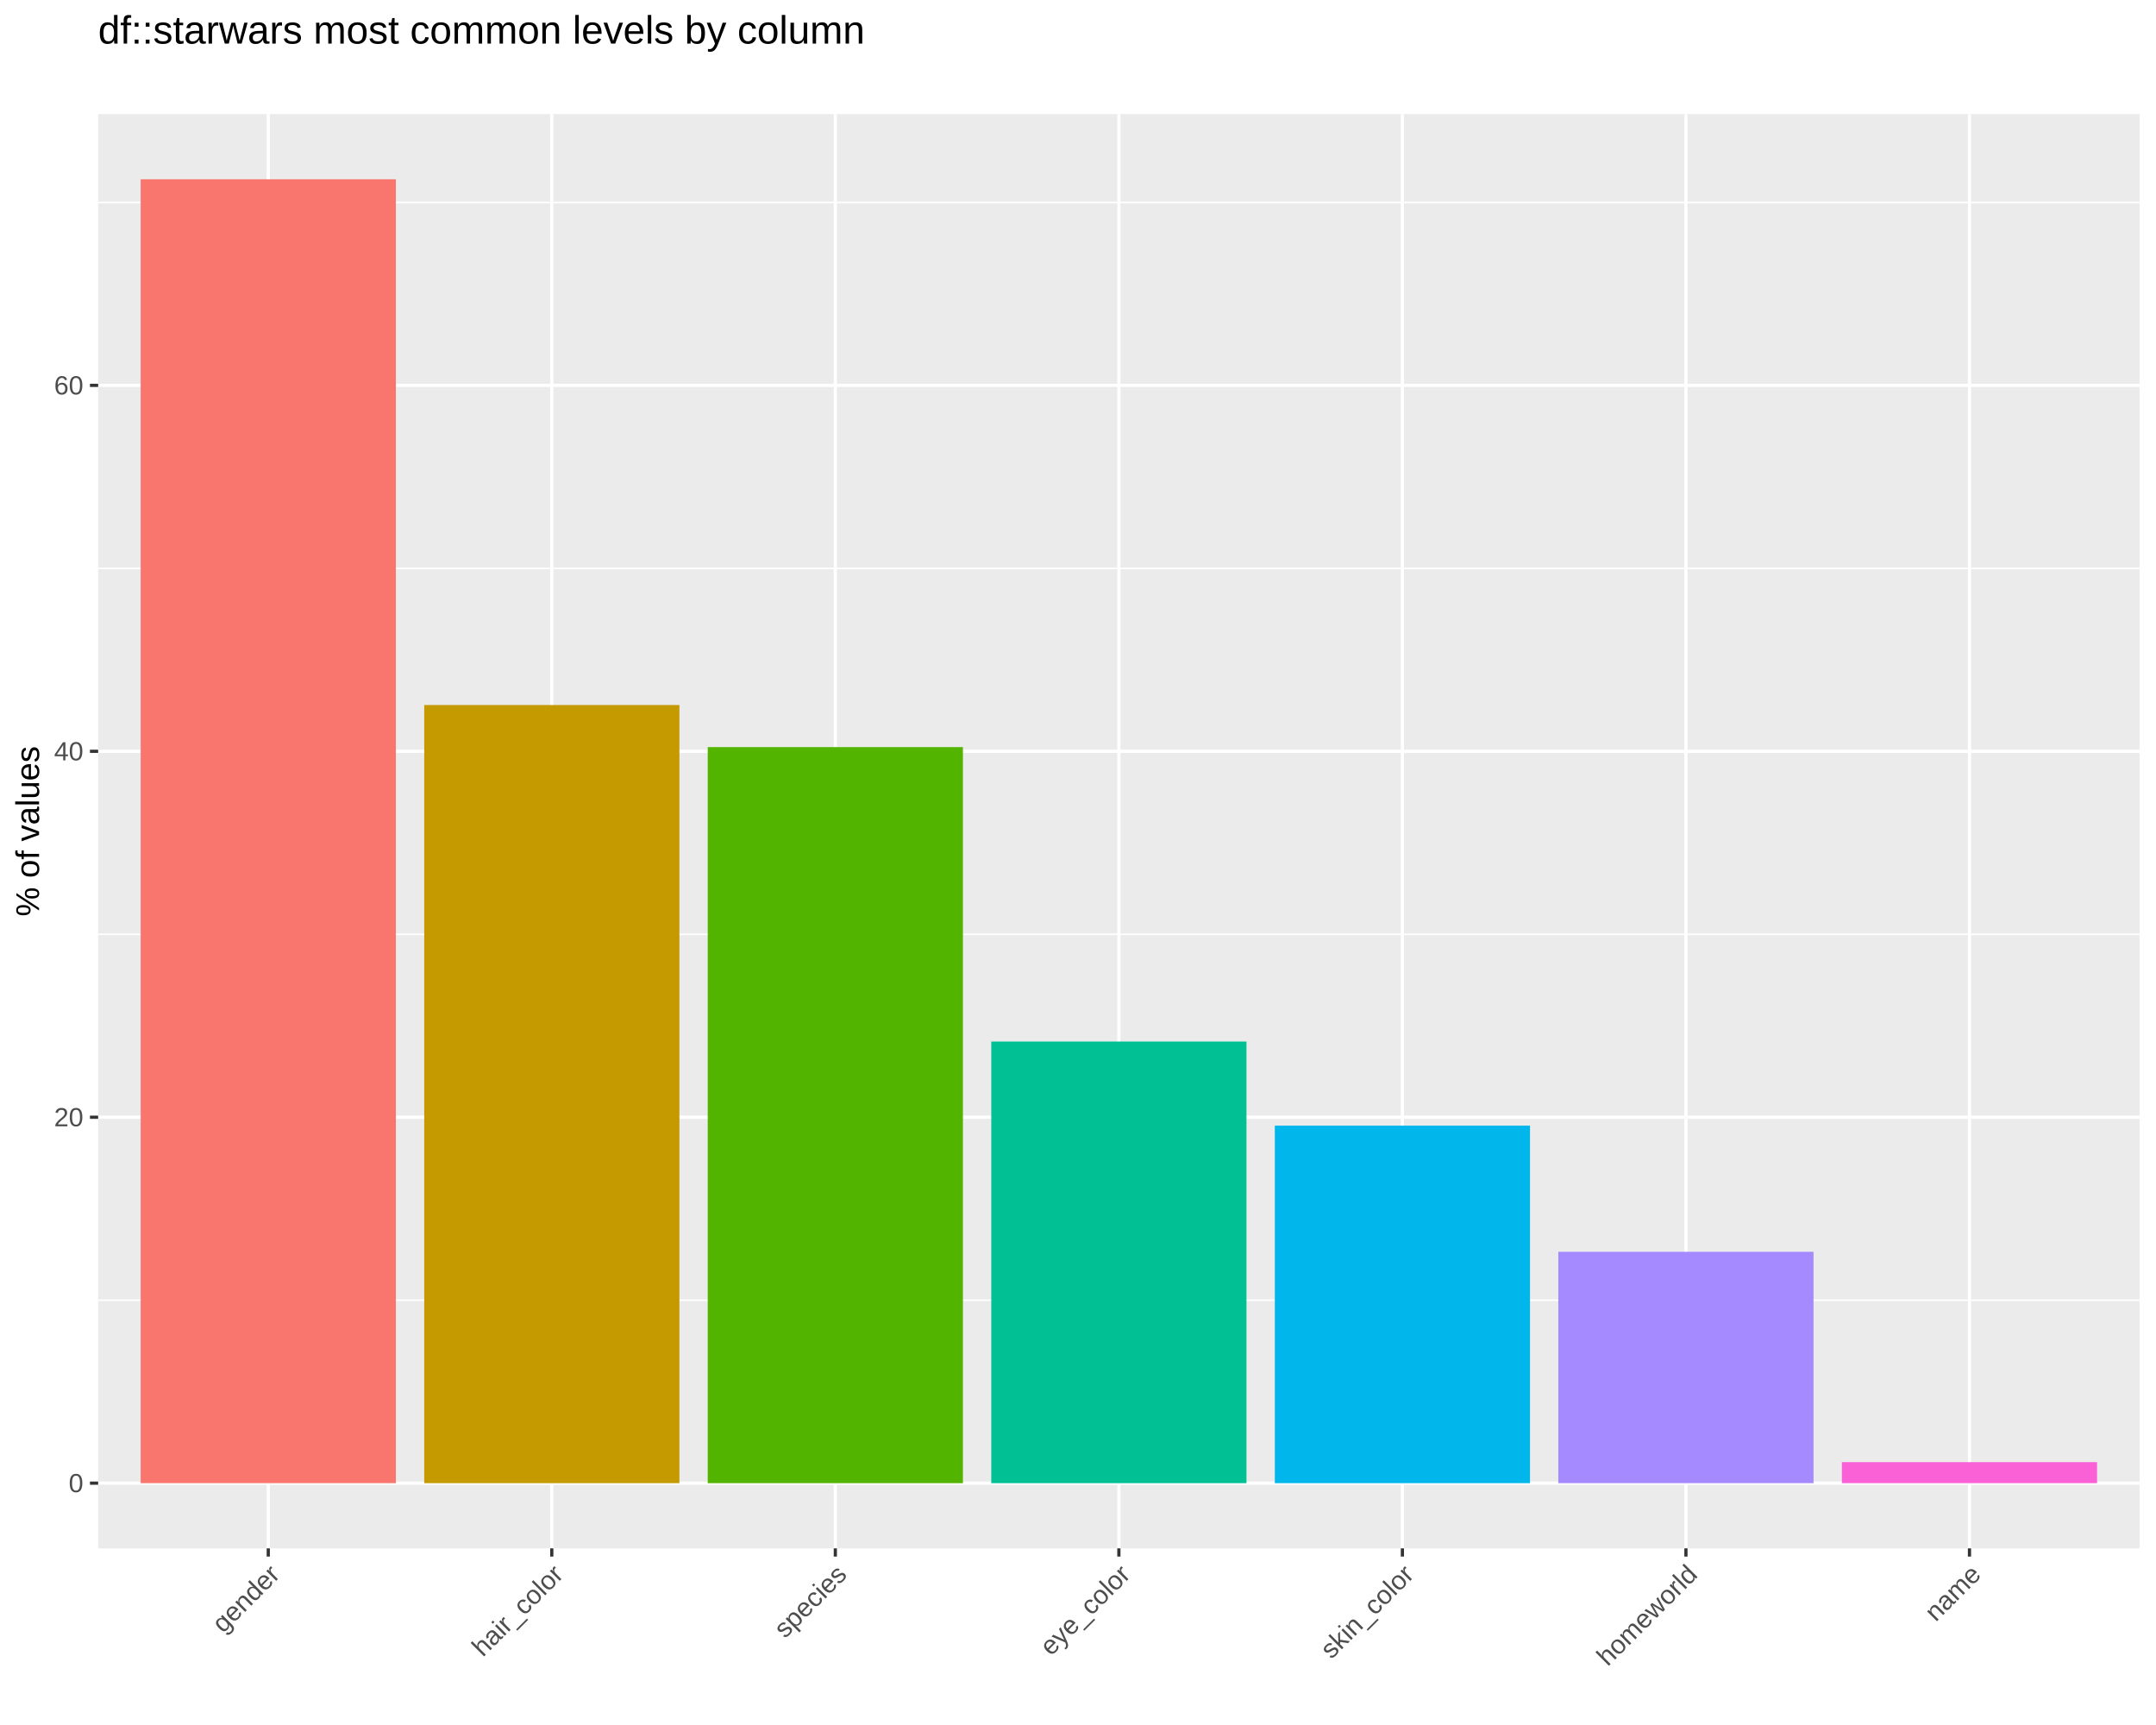
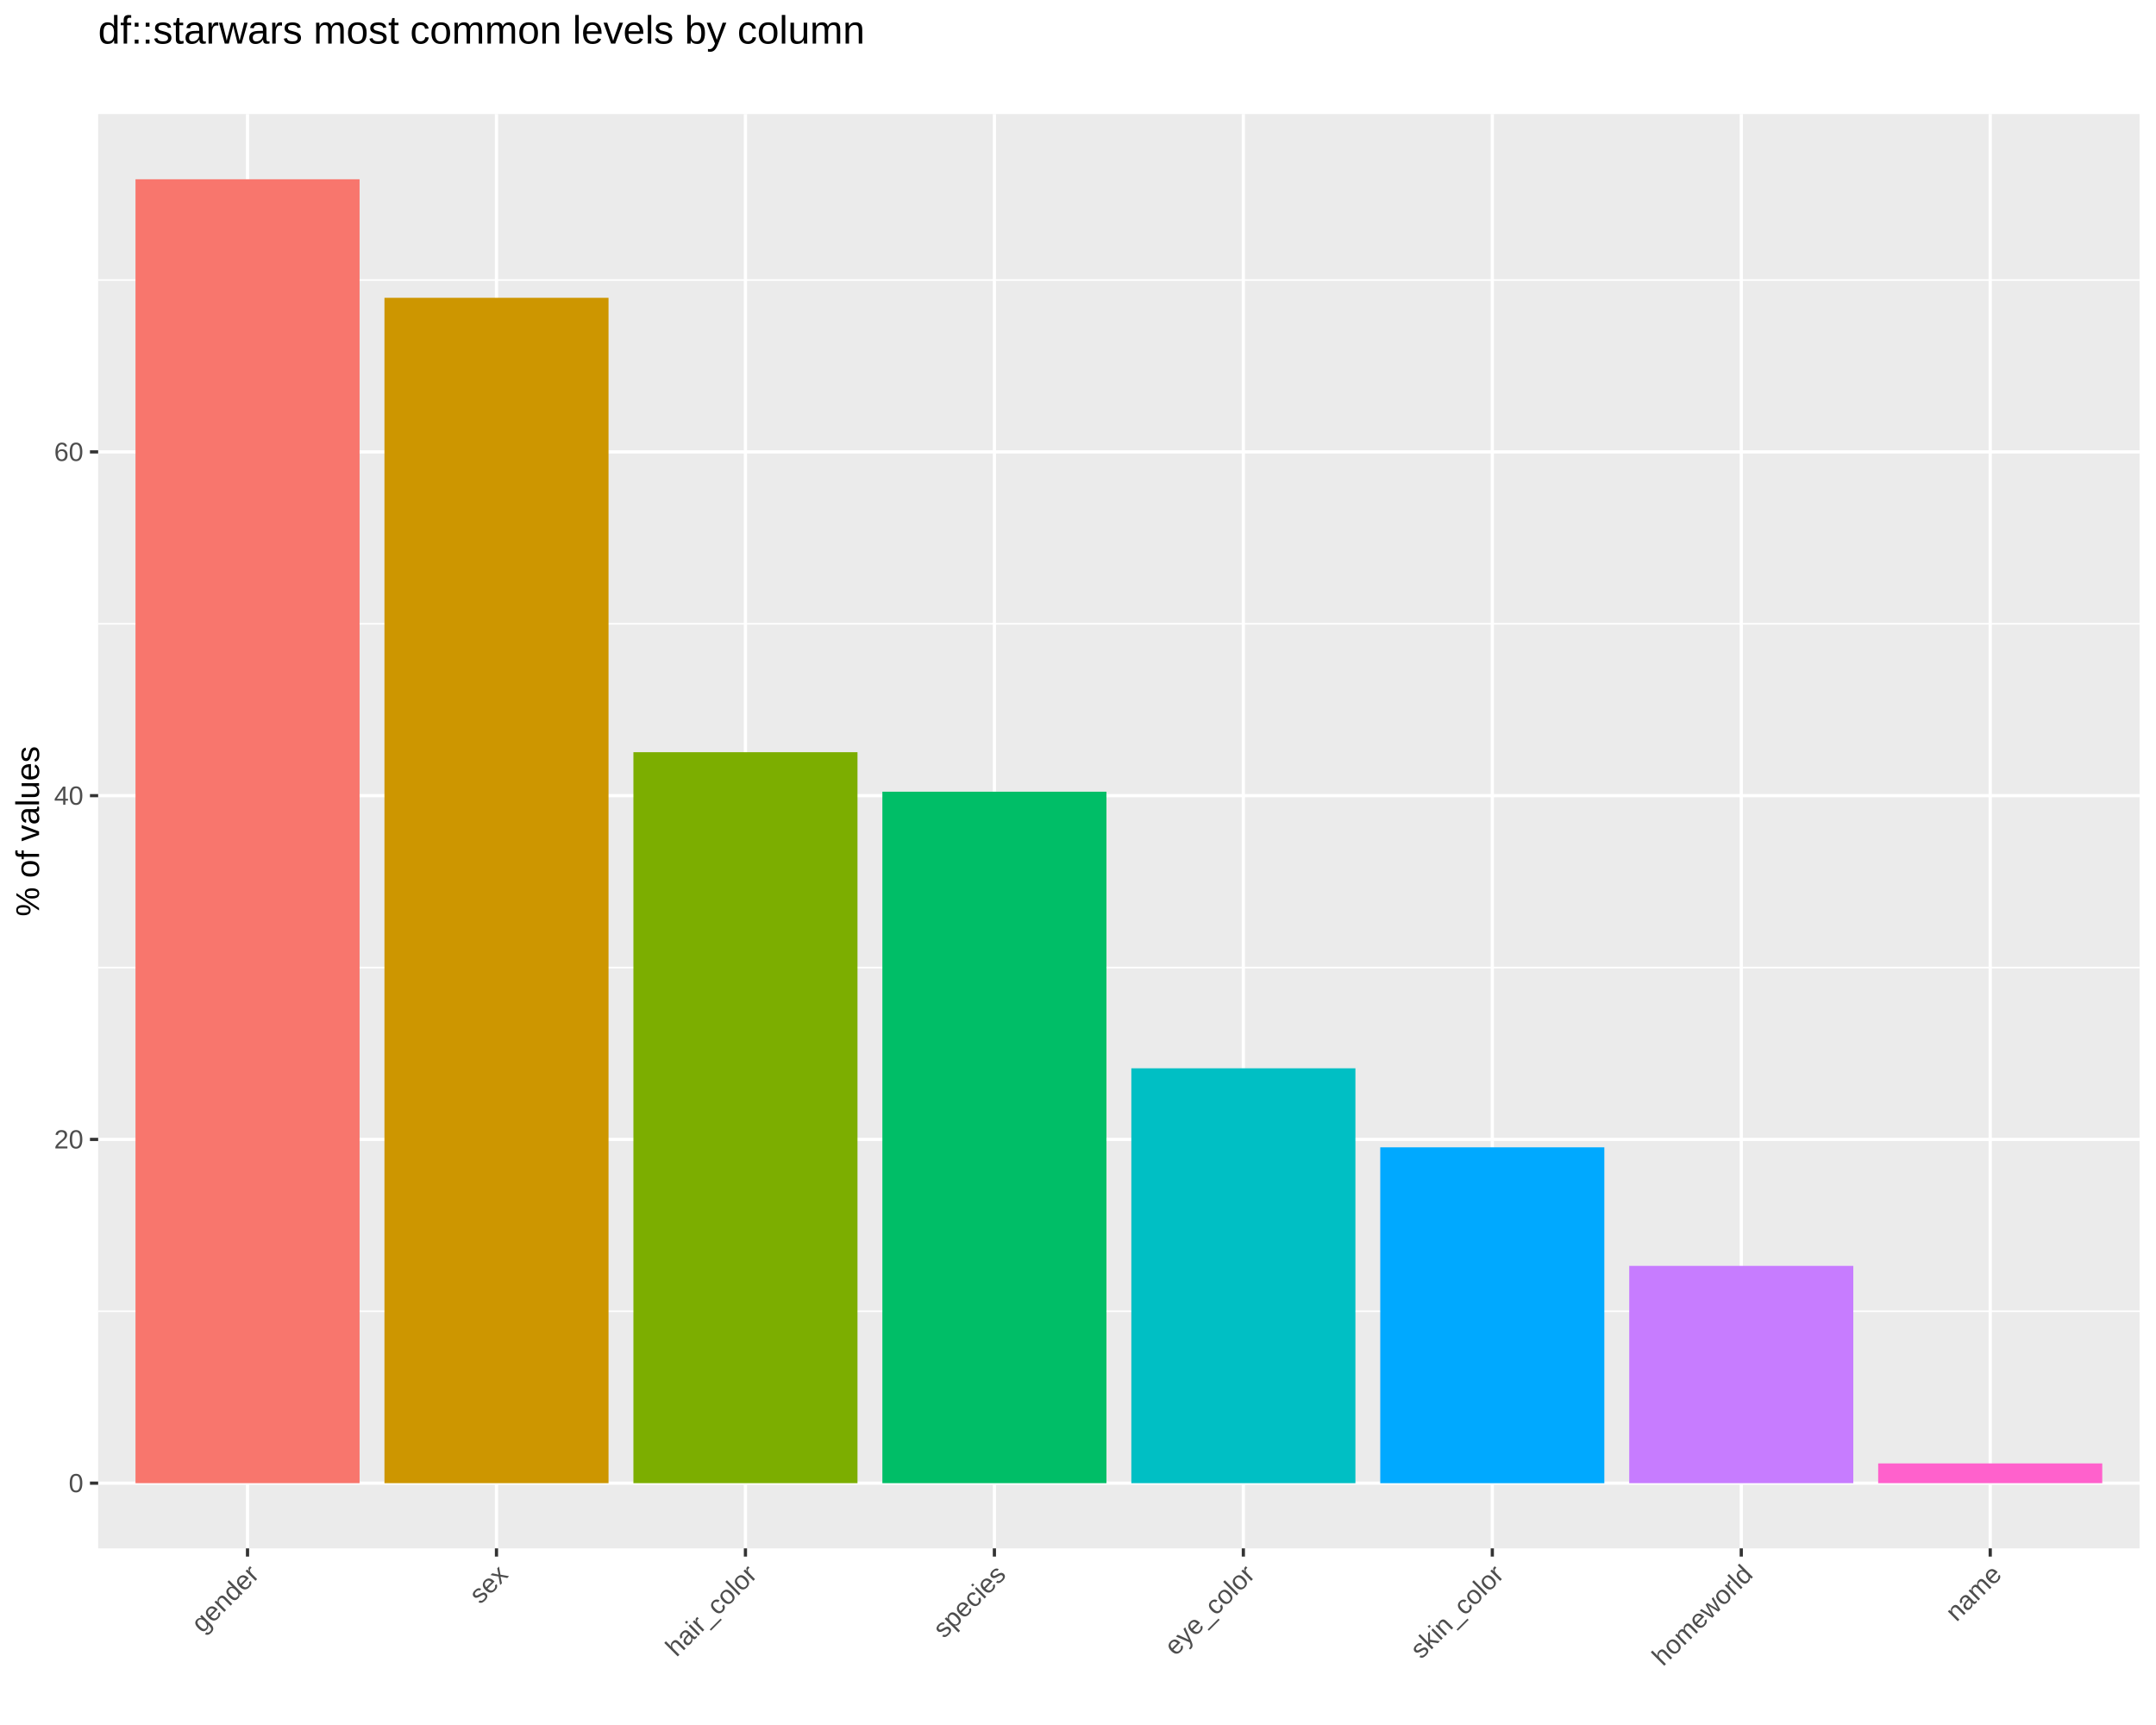
<svg xmlns="http://www.w3.org/2000/svg" viewBox="0 0 720.00 576.00">
  <defs>
    <style type="text/css">
    line, polyline, polygon, path, rect, circle {
      fill: none;
      stroke: #000000;
      stroke-linecap: round;
      stroke-linejoin: round;
      stroke-miterlimit: 10.00;
    }
  </style>
  </defs>
  <rect width="100%" height="100%" style="stroke: none; fill: #FFFFFF;" />
  <rect x="0.00" y="0.00" width="720.00" height="576.00" style="stroke-width: 1.07; stroke: #FFFFFF; fill: #FFFFFF;" />
  <defs>
    <clipPath id="cpMzIuNzh8NzE0LjUyfDUxNy4wMnwzOC4wOQ==">
      <rect x="32.78" y="38.09" width="681.74" height="478.93" />
    </clipPath>
  </defs>
  <rect x="32.78" y="38.09" width="681.74" height="478.93" style="stroke-width: 1.07; stroke: none; fill: #EBEBEB;" clip-path="url(#cpMzIuNzh8NzE0LjUyfDUxNy4wMnwzOC4wOQ==)" />
-   <polyline points="32.78,434.16 714.52,434.16 " style="stroke-width: 0.53; stroke: #FFFFFF; stroke-linecap: butt;" clip-path="url(#cpMzIuNzh8NzE0LjUyfDUxNy4wMnwzOC4wOQ==)" />
-   <polyline points="32.78,311.97 714.52,311.97 " style="stroke-width: 0.53; stroke: #FFFFFF; stroke-linecap: butt;" clip-path="url(#cpMzIuNzh8NzE0LjUyfDUxNy4wMnwzOC4wOQ==)" />
-   <polyline points="32.78,189.78 714.52,189.78 " style="stroke-width: 0.53; stroke: #FFFFFF; stroke-linecap: butt;" clip-path="url(#cpMzIuNzh8NzE0LjUyfDUxNy4wMnwzOC4wOQ==)" />
-   <polyline points="32.78,67.59 714.52,67.59 " style="stroke-width: 0.53; stroke: #FFFFFF; stroke-linecap: butt;" clip-path="url(#cpMzIuNzh8NzE0LjUyfDUxNy4wMnwzOC4wOQ==)" />
+   <polyline points="32.78,437.86 714.52,437.86 " style="stroke-width: 0.53; stroke: #FFFFFF; stroke-linecap: butt;" clip-path="url(#cpMzIuNzh8NzE0LjUyfDUxNy4wMnwzOC4wOQ==)" />
+   <polyline points="32.78,323.08 714.52,323.08 " style="stroke-width: 0.53; stroke: #FFFFFF; stroke-linecap: butt;" clip-path="url(#cpMzIuNzh8NzE0LjUyfDUxNy4wMnwzOC4wOQ==)" />
+   <polyline points="32.78,208.29 714.52,208.29 " style="stroke-width: 0.53; stroke: #FFFFFF; stroke-linecap: butt;" clip-path="url(#cpMzIuNzh8NzE0LjUyfDUxNy4wMnwzOC4wOQ==)" />
+   <polyline points="32.78,93.51 714.52,93.51 " style="stroke-width: 0.53; stroke: #FFFFFF; stroke-linecap: butt;" clip-path="url(#cpMzIuNzh8NzE0LjUyfDUxNy4wMnwzOC4wOQ==)" />
  <polyline points="32.78,495.25 714.52,495.25 " style="stroke-width: 1.07; stroke: #FFFFFF; stroke-linecap: butt;" clip-path="url(#cpMzIuNzh8NzE0LjUyfDUxNy4wMnwzOC4wOQ==)" />
-   <polyline points="32.78,373.06 714.52,373.06 " style="stroke-width: 1.07; stroke: #FFFFFF; stroke-linecap: butt;" clip-path="url(#cpMzIuNzh8NzE0LjUyfDUxNy4wMnwzOC4wOQ==)" />
-   <polyline points="32.78,250.87 714.52,250.87 " style="stroke-width: 1.07; stroke: #FFFFFF; stroke-linecap: butt;" clip-path="url(#cpMzIuNzh8NzE0LjUyfDUxNy4wMnwzOC4wOQ==)" />
-   <polyline points="32.78,128.68 714.52,128.68 " style="stroke-width: 1.07; stroke: #FFFFFF; stroke-linecap: butt;" clip-path="url(#cpMzIuNzh8NzE0LjUyfDUxNy4wMnwzOC4wOQ==)" />
-   <polyline points="89.59,517.02 89.59,38.09 " style="stroke-width: 1.07; stroke: #FFFFFF; stroke-linecap: butt;" clip-path="url(#cpMzIuNzh8NzE0LjUyfDUxNy4wMnwzOC4wOQ==)" />
-   <polyline points="184.27,517.02 184.27,38.09 " style="stroke-width: 1.07; stroke: #FFFFFF; stroke-linecap: butt;" clip-path="url(#cpMzIuNzh8NzE0LjUyfDUxNy4wMnwzOC4wOQ==)" />
-   <polyline points="278.96,517.02 278.96,38.09 " style="stroke-width: 1.07; stroke: #FFFFFF; stroke-linecap: butt;" clip-path="url(#cpMzIuNzh8NzE0LjUyfDUxNy4wMnwzOC4wOQ==)" />
-   <polyline points="373.65,517.02 373.65,38.09 " style="stroke-width: 1.07; stroke: #FFFFFF; stroke-linecap: butt;" clip-path="url(#cpMzIuNzh8NzE0LjUyfDUxNy4wMnwzOC4wOQ==)" />
-   <polyline points="468.33,517.02 468.33,38.09 " style="stroke-width: 1.07; stroke: #FFFFFF; stroke-linecap: butt;" clip-path="url(#cpMzIuNzh8NzE0LjUyfDUxNy4wMnwzOC4wOQ==)" />
-   <polyline points="563.02,517.02 563.02,38.09 " style="stroke-width: 1.07; stroke: #FFFFFF; stroke-linecap: butt;" clip-path="url(#cpMzIuNzh8NzE0LjUyfDUxNy4wMnwzOC4wOQ==)" />
-   <polyline points="657.71,517.02 657.71,38.09 " style="stroke-width: 1.07; stroke: #FFFFFF; stroke-linecap: butt;" clip-path="url(#cpMzIuNzh8NzE0LjUyfDUxNy4wMnwzOC4wOQ==)" />
-   <rect x="46.98" y="59.86" width="85.22" height="435.39" style="stroke-width: 1.07; stroke: none; stroke-linecap: square; stroke-linejoin: miter; fill: #F8766D;" clip-path="url(#cpMzIuNzh8NzE0LjUyfDUxNy4wMnwzOC4wOQ==)" />
-   <rect x="141.67" y="235.42" width="85.22" height="259.83" style="stroke-width: 1.07; stroke: none; stroke-linecap: square; stroke-linejoin: miter; fill: #C49A00;" clip-path="url(#cpMzIuNzh8NzE0LjUyfDUxNy4wMnwzOC4wOQ==)" />
-   <rect x="236.35" y="249.47" width="85.22" height="245.78" style="stroke-width: 1.07; stroke: none; stroke-linecap: square; stroke-linejoin: miter; fill: #53B400;" clip-path="url(#cpMzIuNzh8NzE0LjUyfDUxNy4wMnwzOC4wOQ==)" />
-   <rect x="331.04" y="347.78" width="85.22" height="147.47" style="stroke-width: 1.07; stroke: none; stroke-linecap: square; stroke-linejoin: miter; fill: #00C094;" clip-path="url(#cpMzIuNzh8NzE0LjUyfDUxNy4wMnwzOC4wOQ==)" />
-   <rect x="425.73" y="375.87" width="85.22" height="119.38" style="stroke-width: 1.07; stroke: none; stroke-linecap: square; stroke-linejoin: miter; fill: #00B6EB;" clip-path="url(#cpMzIuNzh8NzE0LjUyfDUxNy4wMnwzOC4wOQ==)" />
-   <rect x="520.41" y="418.00" width="85.22" height="77.25" style="stroke-width: 1.07; stroke: none; stroke-linecap: square; stroke-linejoin: miter; fill: #A58AFF;" clip-path="url(#cpMzIuNzh8NzE0LjUyfDUxNy4wMnwzOC4wOQ==)" />
-   <rect x="615.10" y="488.23" width="85.22" height="7.02" style="stroke-width: 1.07; stroke: none; stroke-linecap: square; stroke-linejoin: miter; fill: #FB61D7;" clip-path="url(#cpMzIuNzh8NzE0LjUyfDUxNy4wMnwzOC4wOQ==)" />
+   <polyline points="32.78,380.47 714.52,380.47 " style="stroke-width: 1.07; stroke: #FFFFFF; stroke-linecap: butt;" clip-path="url(#cpMzIuNzh8NzE0LjUyfDUxNy4wMnwzOC4wOQ==)" />
+   <polyline points="32.78,265.68 714.52,265.68 " style="stroke-width: 1.07; stroke: #FFFFFF; stroke-linecap: butt;" clip-path="url(#cpMzIuNzh8NzE0LjUyfDUxNy4wMnwzOC4wOQ==)" />
+   <polyline points="32.78,150.90 714.52,150.90 " style="stroke-width: 1.07; stroke: #FFFFFF; stroke-linecap: butt;" clip-path="url(#cpMzIuNzh8NzE0LjUyfDUxNy4wMnwzOC4wOQ==)" />
+   <polyline points="82.66,517.02 82.66,38.09 " style="stroke-width: 1.07; stroke: #FFFFFF; stroke-linecap: butt;" clip-path="url(#cpMzIuNzh8NzE0LjUyfDUxNy4wMnwzOC4wOQ==)" />
+   <polyline points="165.80,517.02 165.80,38.09 " style="stroke-width: 1.07; stroke: #FFFFFF; stroke-linecap: butt;" clip-path="url(#cpMzIuNzh8NzE0LjUyfDUxNy4wMnwzOC4wOQ==)" />
+   <polyline points="248.94,517.02 248.94,38.09 " style="stroke-width: 1.07; stroke: #FFFFFF; stroke-linecap: butt;" clip-path="url(#cpMzIuNzh8NzE0LjUyfDUxNy4wMnwzOC4wOQ==)" />
+   <polyline points="332.08,517.02 332.08,38.09 " style="stroke-width: 1.07; stroke: #FFFFFF; stroke-linecap: butt;" clip-path="url(#cpMzIuNzh8NzE0LjUyfDUxNy4wMnwzOC4wOQ==)" />
+   <polyline points="415.22,517.02 415.22,38.09 " style="stroke-width: 1.07; stroke: #FFFFFF; stroke-linecap: butt;" clip-path="url(#cpMzIuNzh8NzE0LjUyfDUxNy4wMnwzOC4wOQ==)" />
+   <polyline points="498.36,517.02 498.36,38.09 " style="stroke-width: 1.07; stroke: #FFFFFF; stroke-linecap: butt;" clip-path="url(#cpMzIuNzh8NzE0LjUyfDUxNy4wMnwzOC4wOQ==)" />
+   <polyline points="581.50,517.02 581.50,38.09 " style="stroke-width: 1.07; stroke: #FFFFFF; stroke-linecap: butt;" clip-path="url(#cpMzIuNzh8NzE0LjUyfDUxNy4wMnwzOC4wOQ==)" />
+   <polyline points="664.64,517.02 664.64,38.09 " style="stroke-width: 1.07; stroke: #FFFFFF; stroke-linecap: butt;" clip-path="url(#cpMzIuNzh8NzE0LjUyfDUxNy4wMnwzOC4wOQ==)" />
+   <rect x="45.25" y="59.86" width="74.83" height="435.39" style="stroke-width: 1.07; stroke: none; stroke-linecap: square; stroke-linejoin: miter; fill: #F8766D;" clip-path="url(#cpMzIuNzh8NzE0LjUyfDUxNy4wMnwzOC4wOQ==)" />
+   <rect x="128.39" y="99.44" width="74.83" height="395.81" style="stroke-width: 1.07; stroke: none; stroke-linecap: square; stroke-linejoin: miter; fill: #CD9600;" clip-path="url(#cpMzIuNzh8NzE0LjUyfDUxNy4wMnwzOC4wOQ==)" />
+   <rect x="211.53" y="251.17" width="74.83" height="244.08" style="stroke-width: 1.07; stroke: none; stroke-linecap: square; stroke-linejoin: miter; fill: #7CAE00;" clip-path="url(#cpMzIuNzh8NzE0LjUyfDUxNy4wMnwzOC4wOQ==)" />
+   <rect x="294.67" y="264.36" width="74.83" height="230.89" style="stroke-width: 1.07; stroke: none; stroke-linecap: square; stroke-linejoin: miter; fill: #00BE67;" clip-path="url(#cpMzIuNzh8NzE0LjUyfDUxNy4wMnwzOC4wOQ==)" />
+   <rect x="377.81" y="356.72" width="74.83" height="138.53" style="stroke-width: 1.07; stroke: none; stroke-linecap: square; stroke-linejoin: miter; fill: #00BFC4;" clip-path="url(#cpMzIuNzh8NzE0LjUyfDUxNy4wMnwzOC4wOQ==)" />
+   <rect x="460.94" y="383.11" width="74.83" height="112.15" style="stroke-width: 1.07; stroke: none; stroke-linecap: square; stroke-linejoin: miter; fill: #00A9FF;" clip-path="url(#cpMzIuNzh8NzE0LjUyfDUxNy4wMnwzOC4wOQ==)" />
+   <rect x="544.08" y="422.69" width="74.83" height="72.56" style="stroke-width: 1.07; stroke: none; stroke-linecap: square; stroke-linejoin: miter; fill: #C77CFF;" clip-path="url(#cpMzIuNzh8NzE0LjUyfDUxNy4wMnwzOC4wOQ==)" />
+   <rect x="627.22" y="488.65" width="74.83" height="6.60" style="stroke-width: 1.07; stroke: none; stroke-linecap: square; stroke-linejoin: miter; fill: #FF61CC;" clip-path="url(#cpMzIuNzh8NzE0LjUyfDUxNy4wMnwzOC4wOQ==)" />
  <defs>
    <clipPath id="cpMC4wMHw3MjAuMDB8NTc2LjAwfDAuMDA=">
      <rect x="0.00" y="0.00" width="720.00" height="576.00" />
    </clipPath>
  </defs>
  <g clip-path="url(#cpMC4wMHw3MjAuMDB8NTc2LjAwfDAuMDA=)">
    <text x="22.95" y="498.27" style="font-size: 8.80px; fill: #4D4D4D; font-family: Liberation Sans;" textLength="4.89px" lengthAdjust="spacingAndGlyphs">0</text>
  </g>
  <g clip-path="url(#cpMC4wMHw3MjAuMDB8NTc2LjAwfDAuMDA=)">
-     <text x="18.06" y="376.09" style="font-size: 8.80px; fill: #4D4D4D; font-family: Liberation Sans;" textLength="9.78px" lengthAdjust="spacingAndGlyphs">20</text>
+     <text x="18.06" y="383.49" style="font-size: 8.80px; fill: #4D4D4D; font-family: Liberation Sans;" textLength="9.78px" lengthAdjust="spacingAndGlyphs">20</text>
  </g>
  <g clip-path="url(#cpMC4wMHw3MjAuMDB8NTc2LjAwfDAuMDA=)">
-     <text x="18.06" y="253.90" style="font-size: 8.80px; fill: #4D4D4D; font-family: Liberation Sans;" textLength="9.78px" lengthAdjust="spacingAndGlyphs">40</text>
+     <text x="18.06" y="268.71" style="font-size: 8.80px; fill: #4D4D4D; font-family: Liberation Sans;" textLength="9.78px" lengthAdjust="spacingAndGlyphs">40</text>
  </g>
  <g clip-path="url(#cpMC4wMHw3MjAuMDB8NTc2LjAwfDAuMDA=)">
-     <text x="18.06" y="131.71" style="font-size: 8.80px; fill: #4D4D4D; font-family: Liberation Sans;" textLength="9.78px" lengthAdjust="spacingAndGlyphs">60</text>
+     <text x="18.06" y="153.92" style="font-size: 8.80px; fill: #4D4D4D; font-family: Liberation Sans;" textLength="9.78px" lengthAdjust="spacingAndGlyphs">60</text>
  </g>
  <polyline points="30.04,495.25 32.78,495.25 " style="stroke-width: 1.07; stroke: #333333; stroke-linecap: butt;" clip-path="url(#cpMC4wMHw3MjAuMDB8NTc2LjAwfDAuMDA=)" />
-   <polyline points="30.04,373.06 32.78,373.06 " style="stroke-width: 1.07; stroke: #333333; stroke-linecap: butt;" clip-path="url(#cpMC4wMHw3MjAuMDB8NTc2LjAwfDAuMDA=)" />
-   <polyline points="30.04,250.87 32.78,250.87 " style="stroke-width: 1.07; stroke: #333333; stroke-linecap: butt;" clip-path="url(#cpMC4wMHw3MjAuMDB8NTc2LjAwfDAuMDA=)" />
-   <polyline points="30.04,128.68 32.78,128.68 " style="stroke-width: 1.07; stroke: #333333; stroke-linecap: butt;" clip-path="url(#cpMC4wMHw3MjAuMDB8NTc2LjAwfDAuMDA=)" />
-   <polyline points="89.59,519.76 89.59,517.02 " style="stroke-width: 1.07; stroke: #333333; stroke-linecap: butt;" clip-path="url(#cpMC4wMHw3MjAuMDB8NTc2LjAwfDAuMDA=)" />
-   <polyline points="184.27,519.76 184.27,517.02 " style="stroke-width: 1.07; stroke: #333333; stroke-linecap: butt;" clip-path="url(#cpMC4wMHw3MjAuMDB8NTc2LjAwfDAuMDA=)" />
-   <polyline points="278.96,519.76 278.96,517.02 " style="stroke-width: 1.07; stroke: #333333; stroke-linecap: butt;" clip-path="url(#cpMC4wMHw3MjAuMDB8NTc2LjAwfDAuMDA=)" />
-   <polyline points="373.65,519.76 373.65,517.02 " style="stroke-width: 1.07; stroke: #333333; stroke-linecap: butt;" clip-path="url(#cpMC4wMHw3MjAuMDB8NTc2LjAwfDAuMDA=)" />
-   <polyline points="468.33,519.76 468.33,517.02 " style="stroke-width: 1.07; stroke: #333333; stroke-linecap: butt;" clip-path="url(#cpMC4wMHw3MjAuMDB8NTc2LjAwfDAuMDA=)" />
-   <polyline points="563.02,519.76 563.02,517.02 " style="stroke-width: 1.07; stroke: #333333; stroke-linecap: butt;" clip-path="url(#cpMC4wMHw3MjAuMDB8NTc2LjAwfDAuMDA=)" />
-   <polyline points="657.71,519.76 657.71,517.02 " style="stroke-width: 1.07; stroke: #333333; stroke-linecap: butt;" clip-path="url(#cpMC4wMHw3MjAuMDB8NTc2LjAwfDAuMDA=)" />
+   <polyline points="30.04,380.47 32.78,380.47 " style="stroke-width: 1.07; stroke: #333333; stroke-linecap: butt;" clip-path="url(#cpMC4wMHw3MjAuMDB8NTc2LjAwfDAuMDA=)" />
+   <polyline points="30.04,265.68 32.78,265.68 " style="stroke-width: 1.07; stroke: #333333; stroke-linecap: butt;" clip-path="url(#cpMC4wMHw3MjAuMDB8NTc2LjAwfDAuMDA=)" />
+   <polyline points="30.04,150.90 32.78,150.90 " style="stroke-width: 1.07; stroke: #333333; stroke-linecap: butt;" clip-path="url(#cpMC4wMHw3MjAuMDB8NTc2LjAwfDAuMDA=)" />
+   <polyline points="82.66,519.76 82.66,517.02 " style="stroke-width: 1.07; stroke: #333333; stroke-linecap: butt;" clip-path="url(#cpMC4wMHw3MjAuMDB8NTc2LjAwfDAuMDA=)" />
+   <polyline points="165.80,519.76 165.80,517.02 " style="stroke-width: 1.07; stroke: #333333; stroke-linecap: butt;" clip-path="url(#cpMC4wMHw3MjAuMDB8NTc2LjAwfDAuMDA=)" />
+   <polyline points="248.94,519.76 248.94,517.02 " style="stroke-width: 1.07; stroke: #333333; stroke-linecap: butt;" clip-path="url(#cpMC4wMHw3MjAuMDB8NTc2LjAwfDAuMDA=)" />
+   <polyline points="332.08,519.76 332.08,517.02 " style="stroke-width: 1.07; stroke: #333333; stroke-linecap: butt;" clip-path="url(#cpMC4wMHw3MjAuMDB8NTc2LjAwfDAuMDA=)" />
+   <polyline points="415.22,519.76 415.22,517.02 " style="stroke-width: 1.07; stroke: #333333; stroke-linecap: butt;" clip-path="url(#cpMC4wMHw3MjAuMDB8NTc2LjAwfDAuMDA=)" />
+   <polyline points="498.36,519.76 498.36,517.02 " style="stroke-width: 1.07; stroke: #333333; stroke-linecap: butt;" clip-path="url(#cpMC4wMHw3MjAuMDB8NTc2LjAwfDAuMDA=)" />
+   <polyline points="581.50,519.76 581.50,517.02 " style="stroke-width: 1.07; stroke: #333333; stroke-linecap: butt;" clip-path="url(#cpMC4wMHw3MjAuMDB8NTc2LjAwfDAuMDA=)" />
+   <polyline points="664.64,519.76 664.64,517.02 " style="stroke-width: 1.07; stroke: #333333; stroke-linecap: butt;" clip-path="url(#cpMC4wMHw3MjAuMDB8NTc2LjAwfDAuMDA=)" />
  <g clip-path="url(#cpMC4wMHw3MjAuMDB8NTc2LjAwfDAuMDA=)">
-     <text transform="translate(74.51,545.58) rotate(-45)" style="font-size: 8.80px; fill: #4D4D4D; font-family: Liberation Sans;" textLength="27.38px" lengthAdjust="spacingAndGlyphs">gender</text>
+     <text transform="translate(67.58,545.58) rotate(-45)" style="font-size: 8.80px; fill: #4D4D4D; font-family: Liberation Sans;" textLength="27.38px" lengthAdjust="spacingAndGlyphs">gender</text>
  </g>
  <g clip-path="url(#cpMC4wMHw3MjAuMDB8NTc2LjAwfDAuMDA=)">
-     <text transform="translate(161.25,553.53) rotate(-45)" style="font-size: 8.80px; fill: #4D4D4D; font-family: Liberation Sans;" textLength="38.61px" lengthAdjust="spacingAndGlyphs">hair_color</text>
+     <text transform="translate(160.39,535.92) rotate(-45)" style="font-size: 8.80px; fill: #4D4D4D; font-family: Liberation Sans;" textLength="13.70px" lengthAdjust="spacingAndGlyphs">sex</text>
  </g>
  <g clip-path="url(#cpMC4wMHw3MjAuMDB8NTc2LjAwfDAuMDA=)">
-     <text transform="translate(262.13,547.33) rotate(-45)" style="font-size: 8.80px; fill: #4D4D4D; font-family: Liberation Sans;" textLength="29.84px" lengthAdjust="spacingAndGlyphs">species</text>
+     <text transform="translate(225.91,553.53) rotate(-45)" style="font-size: 8.80px; fill: #4D4D4D; font-family: Liberation Sans;" textLength="38.61px" lengthAdjust="spacingAndGlyphs">hair_color</text>
  </g>
  <g clip-path="url(#cpMC4wMHw3MjAuMDB8NTc2LjAwfDAuMDA=)">
-     <text transform="translate(350.95,553.20) rotate(-45)" style="font-size: 8.80px; fill: #4D4D4D; font-family: Liberation Sans;" textLength="38.14px" lengthAdjust="spacingAndGlyphs">eye_color</text>
+     <text transform="translate(315.25,547.33) rotate(-45)" style="font-size: 8.80px; fill: #4D4D4D; font-family: Liberation Sans;" textLength="29.84px" lengthAdjust="spacingAndGlyphs">species</text>
  </g>
  <g clip-path="url(#cpMC4wMHw3MjAuMDB8NTc2LjAwfDAuMDA=)">
-     <text transform="translate(444.60,554.24) rotate(-45)" style="font-size: 8.80px; fill: #4D4D4D; font-family: Liberation Sans;" textLength="39.61px" lengthAdjust="spacingAndGlyphs">skin_color</text>
+     <text transform="translate(392.52,553.20) rotate(-45)" style="font-size: 8.80px; fill: #4D4D4D; font-family: Liberation Sans;" textLength="38.14px" lengthAdjust="spacingAndGlyphs">eye_color</text>
  </g>
  <g clip-path="url(#cpMC4wMHw3MjAuMDB8NTc2LjAwfDAuMDA=)">
-     <text transform="translate(536.88,556.64) rotate(-45)" style="font-size: 8.80px; fill: #4D4D4D; font-family: Liberation Sans;" textLength="43.02px" lengthAdjust="spacingAndGlyphs">homeworld</text>
+     <text transform="translate(474.63,554.24) rotate(-45)" style="font-size: 8.80px; fill: #4D4D4D; font-family: Liberation Sans;" textLength="39.61px" lengthAdjust="spacingAndGlyphs">skin_color</text>
  </g>
  <g clip-path="url(#cpMC4wMHw3MjAuMDB8NTc2LjAwfDAuMDA=)">
-     <text transform="translate(646.43,541.78) rotate(-45)" style="font-size: 8.80px; fill: #4D4D4D; font-family: Liberation Sans;" textLength="22.00px" lengthAdjust="spacingAndGlyphs">name</text>
+     <text transform="translate(555.36,556.64) rotate(-45)" style="font-size: 8.80px; fill: #4D4D4D; font-family: Liberation Sans;" textLength="43.02px" lengthAdjust="spacingAndGlyphs">homeworld</text>
+   </g>
+   <g clip-path="url(#cpMC4wMHw3MjAuMDB8NTc2LjAwfDAuMDA=)">
+     <text transform="translate(653.36,541.78) rotate(-45)" style="font-size: 8.80px; fill: #4D4D4D; font-family: Liberation Sans;" textLength="22.00px" lengthAdjust="spacingAndGlyphs">name</text>
  </g>
  <g clip-path="url(#cpMC4wMHw3MjAuMDB8NTc2LjAwfDAuMDA=)">
    <text transform="translate(13.04,306.01) rotate(-90)" style="font-size: 11.00px; font-family: Liberation Sans;" textLength="56.91px" lengthAdjust="spacingAndGlyphs">% of values</text>
  </g>
  <g clip-path="url(#cpMC4wMHw3MjAuMDB8NTc2LjAwfDAuMDA=)">
    <text x="32.78" y="14.56" style="font-size: 13.20px; font-family: Liberation Sans;" textLength="255.64px" lengthAdjust="spacingAndGlyphs">df::starwars most common levels by column</text>
  </g>
</svg>
